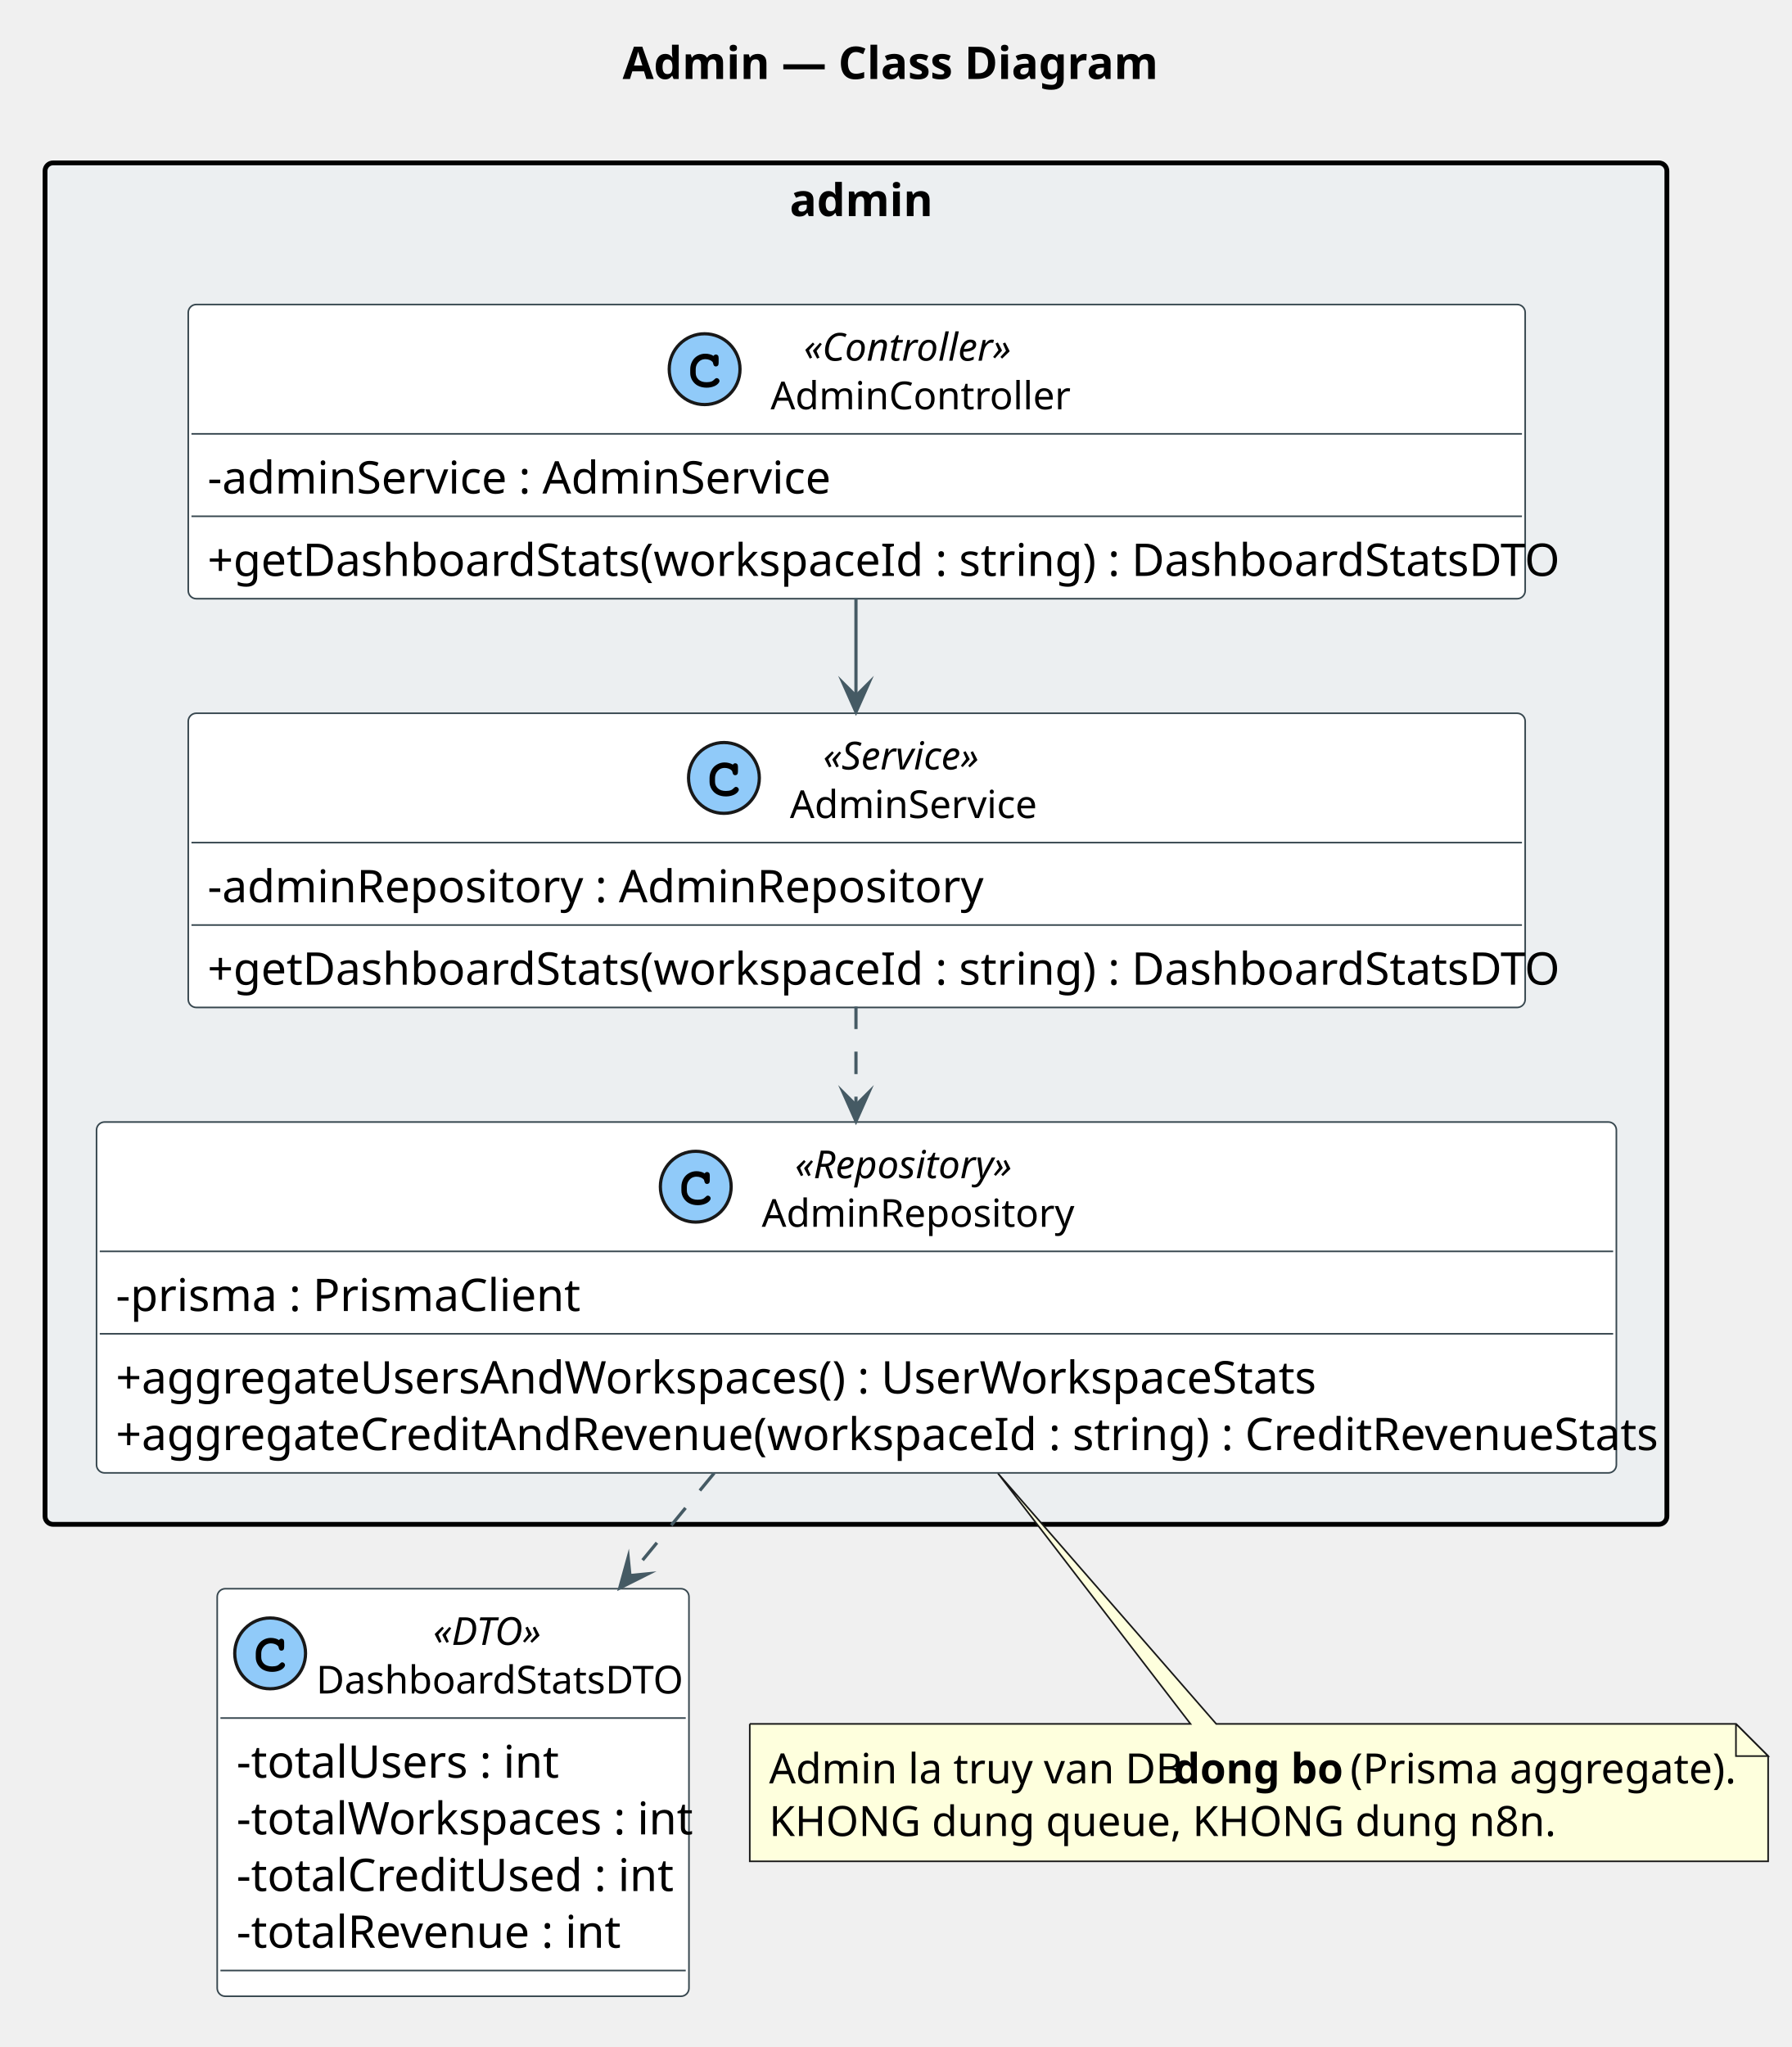
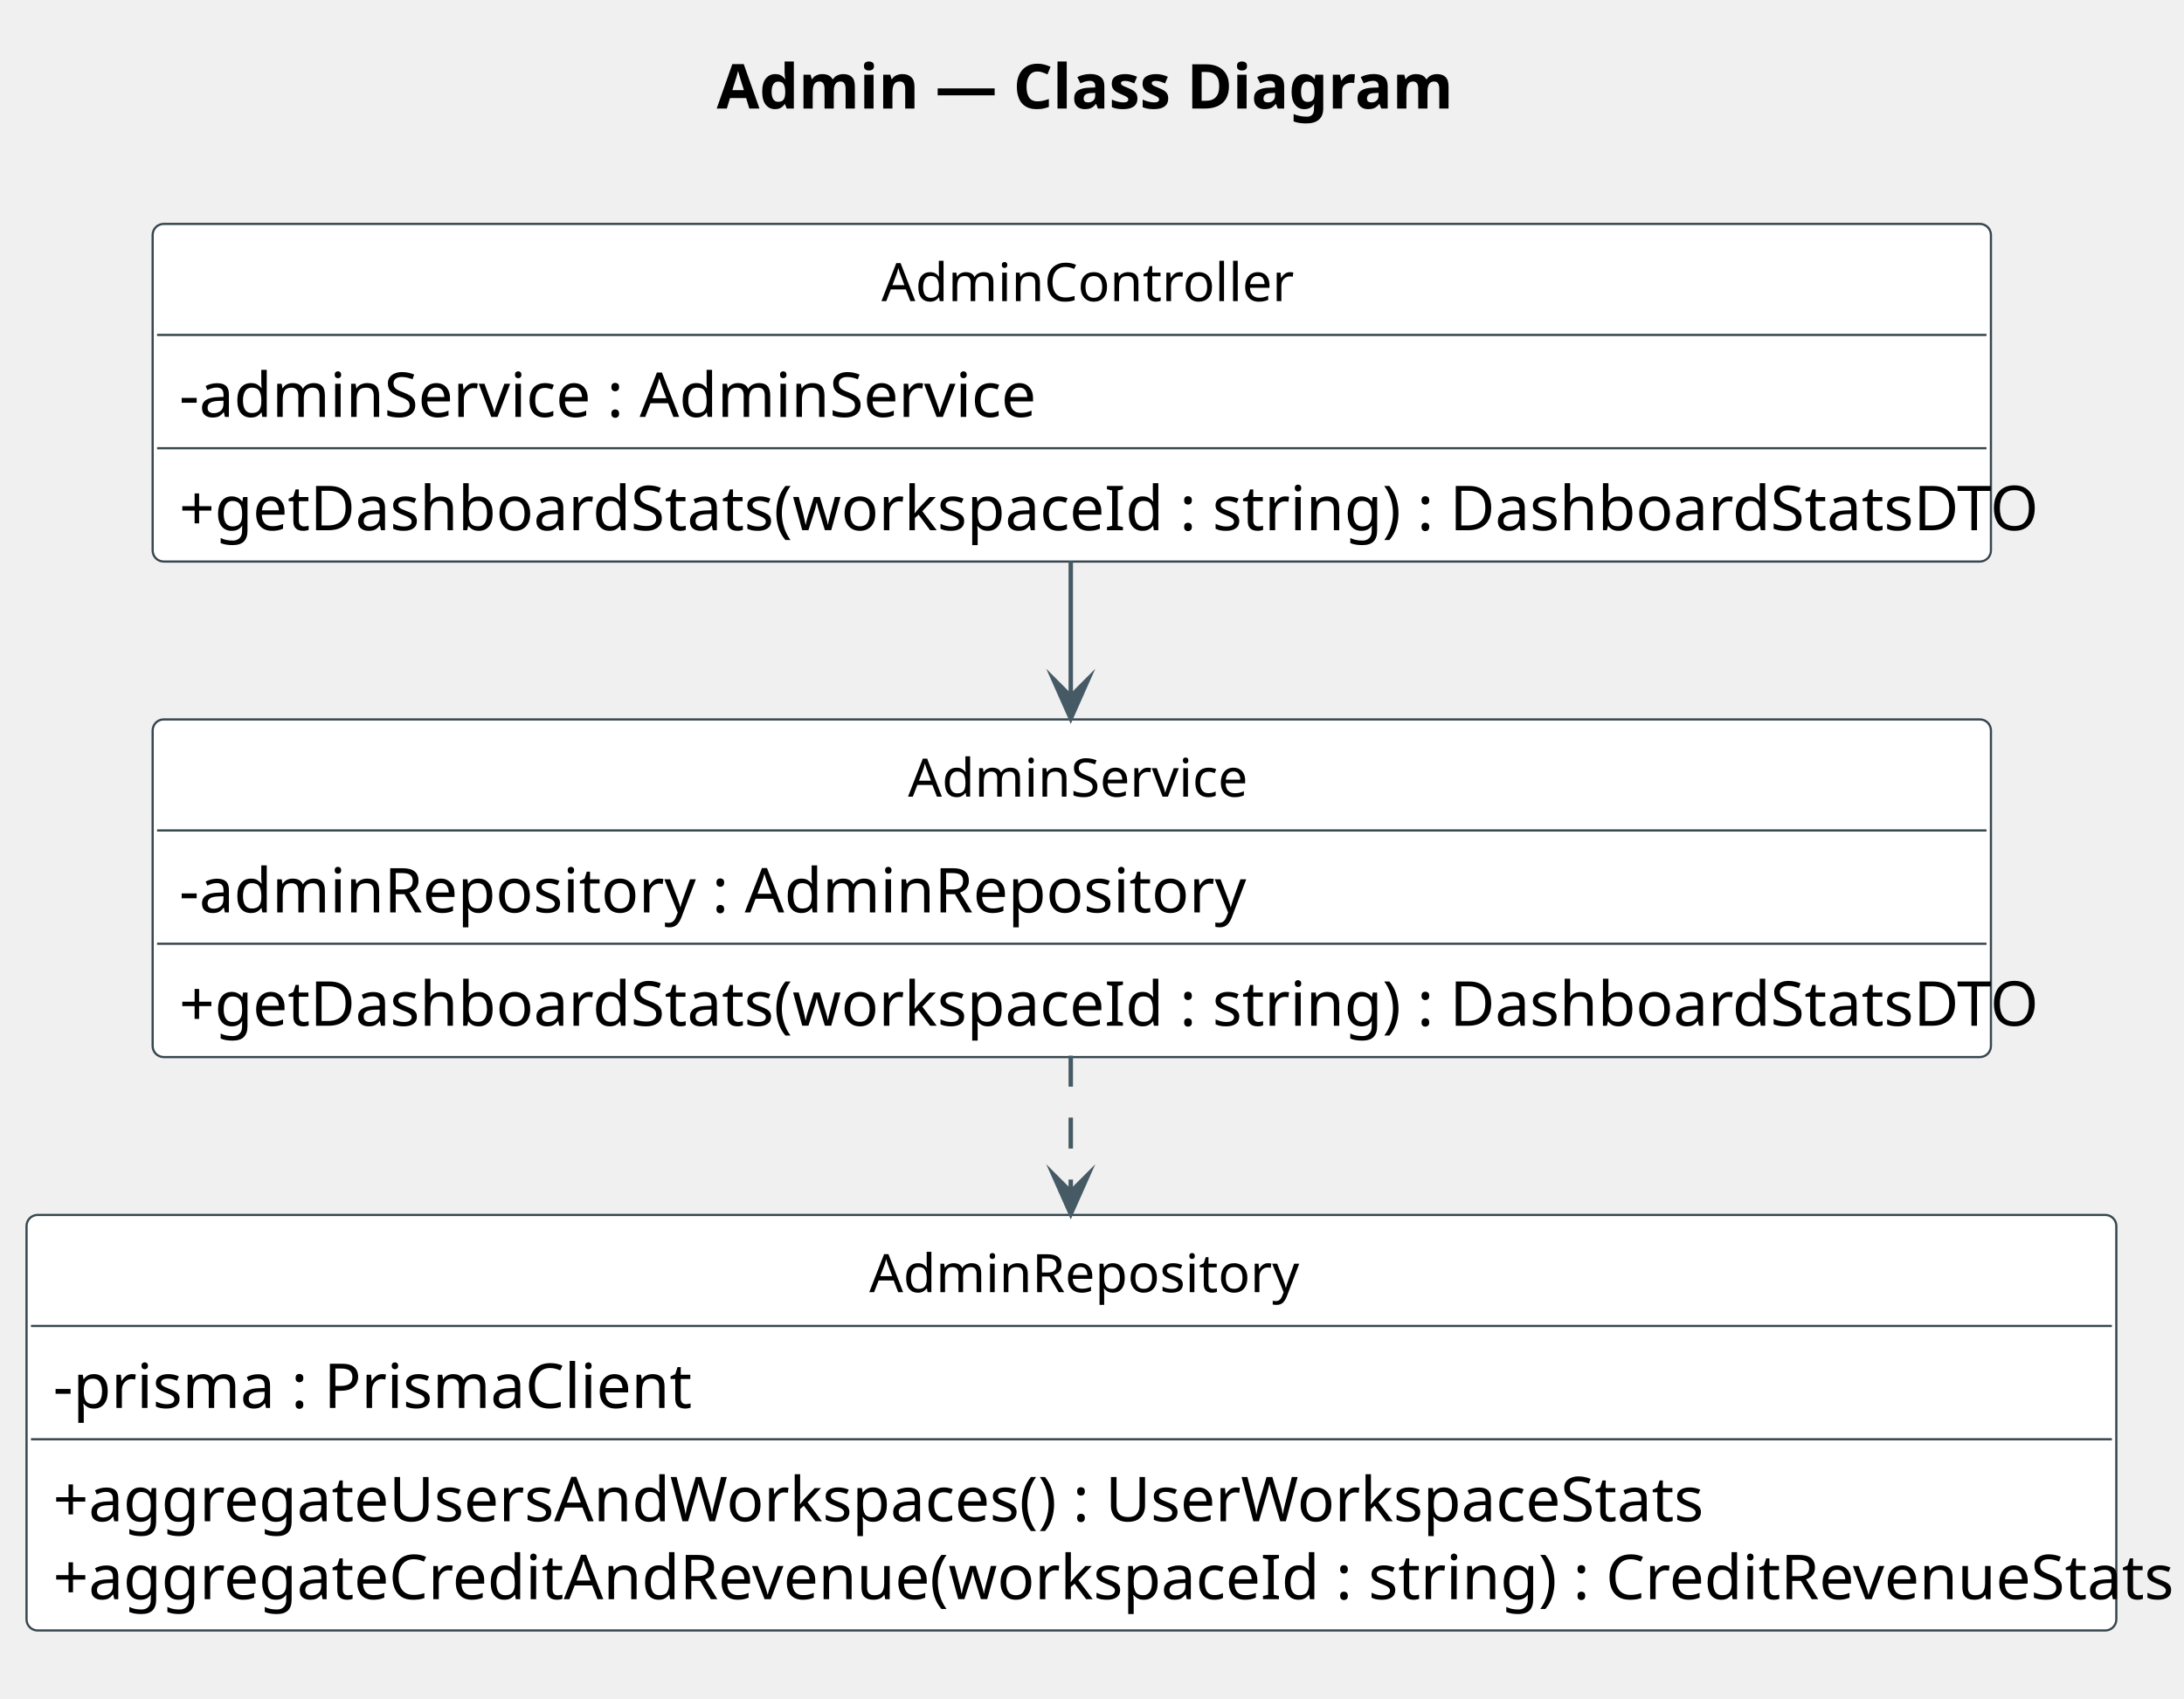
- <svg xmlns="http://www.w3.org/2000/svg" version="1.1" data-diagram-type="CLASS" style="width:696px;height:795px;background:#FFFFFF;" width="696.25px" height="795px" viewBox="0 0 696 795" zoomAndPan="magnify" preserveAspectRatio="none" contentStyleType="text/css">
+ <svg xmlns="http://www.w3.org/2000/svg" version="1.1" data-diagram-type="CLASS" style="width:617px;height:480px;background:#FFFFFF;" width="617.5px" height="480px" viewBox="0 0 617 480" zoomAndPan="magnify" preserveAspectRatio="none" contentStyleType="text/css">
  <defs />
  <g font-family="sans-serif" lengthAdjust="spacing">
    <g class="title" data-source-line="13">
-       <text x="241.852" y="30.667" fill="#000" font-size="17.5" textLength="203.796" font-weight="700">Admin — Class Diagram</text>
+       <text x="202.477" y="30.667" fill="#000" font-size="17.5" textLength="203.796" font-weight="700">Admin — Class Diagram</text>
    </g>
-     <g class="cluster" data-qualified-name="admin" id="ent0001" data-source-line="15">
-       <rect x="17.5" y="63.262" width="630" height="528.75" fill="#ECEFF1" style="stroke:#000;stroke-width:1.875;" rx="3.125" ry="3.125" />
-       <text x="306.733" y="83.928" fill="#000" font-size="17.5" textLength="51.534" font-weight="700">admin</text>
+     <g class="entity" data-qualified-name="AdminController" id="ent0001" data-source-line="15">
+       <rect x="43.125" y="63.262" width="519.33" height="95.391" fill="#FFF" style="stroke:#37474F;stroke-width:0.625;" rx="3.125" ry="3.125" />
+       <text x="249.019" y="85.083" fill="#000" font-size="15" textLength="107.542">AdminController</text>
+       <line x1="44.375" y1="94.629" x2="561.205" y2="94.629" style="stroke:#37474F;stroke-width:0.625;" />
+       <text x="50.625" y="117.795" fill="#000" font-size="17.5" textLength="234.387">-adminService : AdminService</text>
+       <line x1="44.375" y1="126.641" x2="561.205" y2="126.641" style="stroke:#37474F;stroke-width:0.625;" />
+       <text x="50.625" y="149.807" fill="#000" font-size="17.5" textLength="504.33">+getDashboardStats(workspaceId : string) : DashboardStatsDTO</text>
    </g>
-     <g class="entity" data-qualified-name="DashboardStatsDTO" id="ent0005" data-source-line="31">
-       <rect x="84.375" y="617.012" width="183.25" height="158.281" fill="#FFF" style="stroke:#37474F;stroke-width:0.625;" rx="3.125" ry="3.125" />
-       <ellipse cx="104.936" cy="642.129" rx="13.75" ry="13.75" fill="#90CAF9" style="stroke:#181818;stroke-width:1.25;" />
-       <path d="M108.393,636.973 Q108.588,636.699 108.822,636.563 Q109.057,636.426 109.33,636.426 Q109.799,636.426 110.092,636.758 Q110.385,637.07 110.385,637.832 L110.385,639.648 Q110.385,640.41 110.092,640.742 Q109.799,641.074 109.33,641.074 Q108.9,641.074 108.646,640.82 Q108.393,640.586 108.256,639.941 Q108.197,639.492 107.963,639.258 Q107.553,638.789 106.791,638.516 Q106.029,638.242 105.248,638.242 Q104.291,638.242 103.49,638.652 Q102.709,639.063 102.084,640 Q101.479,640.938 101.479,642.227 L101.479,643.594 Q101.479,645.137 102.592,646.172 Q103.705,647.188 105.697,647.188 Q106.869,647.188 107.689,646.875 Q108.178,646.68 108.705,646.133 Q109.037,645.801 109.213,645.703 Q109.408,645.605 109.662,645.605 Q110.072,645.605 110.385,645.938 Q110.717,646.25 110.717,646.68 Q110.717,647.109 110.287,647.617 Q109.662,648.34 108.666,648.75 Q107.318,649.316 105.697,649.316 Q103.803,649.316 102.299,648.535 Q101.068,647.91 100.209,646.582 Q99.35,645.234 99.35,643.633 L99.35,642.188 Q99.35,640.527 100.111,639.102 Q100.893,637.656 102.26,636.895 Q103.627,636.113 105.17,636.113 Q106.088,636.113 106.889,636.328 Q107.709,636.523 108.393,636.973 Z " fill="#000" />
-       <text x="168.277" y="638.833" fill="#000" font-size="15" textLength="48.347" font-style="italic">«DTO»</text>
-       <text x="122.838" y="657.7" fill="#000" font-size="15" textLength="139.226">DashboardStatsDTO</text>
-       <line x1="85.625" y1="667.246" x2="266.375" y2="667.246" style="stroke:#37474F;stroke-width:0.625;" />
-       <text x="91.875" y="690.413" fill="#000" font-size="17.5" textLength="117.672">-totalUsers : int</text>
-       <text x="91.875" y="712.424" fill="#000" font-size="17.5" textLength="168.25">-totalWorkspaces : int</text>
-       <text x="91.875" y="734.436" fill="#000" font-size="17.5" textLength="159.508">-totalCreditUsed : int</text>
-       <text x="91.875" y="756.448" fill="#000" font-size="17.5" textLength="142.025">-totalRevenue : int</text>
-       <line x1="85.625" y1="765.293" x2="266.375" y2="765.293" style="stroke:#37474F;stroke-width:0.625;" />
+     <g class="entity" data-qualified-name="AdminService" id="ent0002" data-source-line="19">
+       <rect x="43.125" y="203.262" width="519.33" height="95.391" fill="#FFF" style="stroke:#37474F;stroke-width:0.625;" rx="3.125" ry="3.125" />
+       <text x="256.523" y="225.083" fill="#000" font-size="15" textLength="92.534">AdminService</text>
+       <line x1="44.375" y1="234.629" x2="561.205" y2="234.629" style="stroke:#37474F;stroke-width:0.625;" />
+       <text x="50.625" y="257.795" fill="#000" font-size="17.5" textLength="284.973">-adminRepository : AdminRepository</text>
+       <line x1="44.375" y1="266.641" x2="561.205" y2="266.641" style="stroke:#37474F;stroke-width:0.625;" />
+       <text x="50.625" y="289.807" fill="#000" font-size="17.5" textLength="504.33">+getDashboardStats(workspaceId : string) : DashboardStatsDTO</text>
    </g>
-     <g class="entity" data-qualified-name="GMN9" id="ent0010" data-source-line="43">
-       <path d="M291.25,669.512 L291.25,722.891 A0,0 0 0 0 291.25,722.891 L686.83,722.891 A0,0 0 0 0 686.83,722.891 L686.83,682.012 L674.33,669.512 L472.442,669.512 L387.588,572.124 L462.442,669.512 L291.25,669.512 A0,0 0 0 0 291.25,669.512" style="stroke:#181818;stroke-width:0.625;" fill="#FEFFDD" />
-       <path d="M674.33,669.512 L674.33,682.012 L686.83,682.012 L674.33,669.512" style="stroke:#181818;stroke-width:0.625;" fill="#FEFFDD" />
-       <text x="298.75" y="692.631" fill="#000" font-size="16.25" textLength="152.629">Admin la truy van DB</text>
-       <text x="455.894" y="692.631" fill="#000" font-size="16.25" textLength="64.072" font-weight="700">dong bo</text>
-       <text x="524.481" y="692.631" fill="#000" font-size="16.25" textLength="143.6">(Prisma aggregate).</text>
-       <text x="298.75" y="713.07" fill="#000" font-size="16.25" textLength="295.38">KHONG dung queue, KHONG dung n8n.</text>
+     <g class="entity" data-qualified-name="AdminRepository" id="ent0003" data-source-line="23">
+       <rect x="7.5" y="343.262" width="590.381" height="117.402" fill="#FFF" style="stroke:#37474F;stroke-width:0.625;" rx="3.125" ry="3.125" />
+       <text x="245.583" y="365.083" fill="#000" font-size="15" textLength="114.214">AdminRepository</text>
+       <line x1="8.75" y1="374.629" x2="596.631" y2="374.629" style="stroke:#37474F;stroke-width:0.625;" />
+       <text x="15" y="397.795" fill="#000" font-size="17.5" textLength="172.112">-prisma : PrismaClient</text>
+       <line x1="8.75" y1="406.641" x2="596.631" y2="406.641" style="stroke:#37474F;stroke-width:0.625;" />
+       <text x="15" y="429.807" fill="#000" font-size="17.5" textLength="452.744">+aggregateUsersAndWorkspaces() : UserWorkspaceStats</text>
+       <text x="15" y="451.819" fill="#000" font-size="17.5" textLength="575.381">+aggregateCreditAndRevenue(workspaceId : string) : CreditRevenueStats</text>
    </g>
-     <g class="entity" data-qualified-name="admin.AdminController" id="ent0002" data-source-line="16">
-       <rect x="73.125" y="118.262" width="519.33" height="114.258" fill="#FFF" style="stroke:#37474F;stroke-width:0.625;" rx="3.125" ry="3.125" />
-       <ellipse cx="273.707" cy="143.379" rx="13.75" ry="13.75" fill="#90CAF9" style="stroke:#181818;stroke-width:1.25;" />
-       <path d="M277.164,138.223 Q277.359,137.949 277.593,137.813 Q277.828,137.676 278.101,137.676 Q278.57,137.676 278.863,138.008 Q279.156,138.32 279.156,139.082 L279.156,140.898 Q279.156,141.66 278.863,141.992 Q278.57,142.324 278.101,142.324 Q277.672,142.324 277.418,142.07 Q277.164,141.836 277.027,141.191 Q276.968,140.742 276.734,140.508 Q276.324,140.039 275.562,139.766 Q274.8,139.492 274.019,139.492 Q273.062,139.492 272.261,139.902 Q271.48,140.313 270.855,141.25 Q270.25,142.188 270.25,143.477 L270.25,144.844 Q270.25,146.387 271.363,147.422 Q272.476,148.438 274.468,148.438 Q275.64,148.438 276.461,148.125 Q276.949,147.93 277.476,147.383 Q277.808,147.051 277.984,146.953 Q278.179,146.855 278.433,146.855 Q278.843,146.855 279.156,147.188 Q279.488,147.5 279.488,147.93 Q279.488,148.359 279.058,148.867 Q278.433,149.59 277.437,150 Q276.089,150.566 274.468,150.566 Q272.574,150.566 271.07,149.785 Q269.839,149.16 268.98,147.832 Q268.121,146.484 268.121,144.883 L268.121,143.438 Q268.121,141.777 268.882,140.352 Q269.664,138.906 271.031,138.145 Q272.398,137.363 273.941,137.363 Q274.859,137.363 275.66,137.578 Q276.48,137.773 277.164,138.223 Z " fill="#000" />
-       <text x="312.248" y="140.083" fill="#000" font-size="15" textLength="81.709" font-style="italic">«Controller»</text>
-       <text x="299.332" y="158.95" fill="#000" font-size="15" textLength="107.542">AdminController</text>
-       <line x1="74.375" y1="168.496" x2="591.205" y2="168.496" style="stroke:#37474F;stroke-width:0.625;" />
-       <text x="80.625" y="191.663" fill="#000" font-size="17.5" textLength="234.387">-adminService : AdminService</text>
-       <line x1="74.375" y1="200.508" x2="591.205" y2="200.508" style="stroke:#37474F;stroke-width:0.625;" />
-       <text x="80.625" y="223.674" fill="#000" font-size="17.5" textLength="504.33">+getDashboardStats(workspaceId : string) : DashboardStatsDTO</text>
+     <g class="link" data-entity-1="ent0001" data-entity-2="ent0002" id="lnk4" data-link-type="dependency">
+       <polygon points="302.5,203.008,307.5,191.758,302.5,196.758,297.5,191.758,302.5,203.008" fill="#455A64" style="stroke:#455A64;stroke-width:1.25;stroke-linejoin:miter;stroke-miterlimit:10;" />
+       <path d="M302.5,158.563 C302.5,172.898 302.5,182.426 302.5,196.758" style="stroke:#455A64;stroke-width:1.25;" fill="none" />
    </g>
-     <g class="entity" data-qualified-name="admin.AdminService" id="ent0003" data-source-line="20">
-       <rect x="73.125" y="277.012" width="519.33" height="114.258" fill="#FFF" style="stroke:#37474F;stroke-width:0.625;" rx="3.125" ry="3.125" />
-       <ellipse cx="281.21" cy="302.129" rx="13.75" ry="13.75" fill="#90CAF9" style="stroke:#181818;stroke-width:1.25;" />
-       <path d="M284.667,296.973 Q284.863,296.699 285.097,296.563 Q285.331,296.426 285.605,296.426 Q286.074,296.426 286.367,296.758 Q286.66,297.07 286.66,297.832 L286.66,299.648 Q286.66,300.41 286.367,300.742 Q286.074,301.074 285.605,301.074 Q285.175,301.074 284.921,300.82 Q284.667,300.586 284.531,299.941 Q284.472,299.492 284.238,299.258 Q283.828,298.789 283.066,298.516 Q282.304,298.242 281.523,298.242 Q280.566,298.242 279.765,298.652 Q278.984,299.063 278.359,300 Q277.753,300.938 277.753,302.227 L277.753,303.594 Q277.753,305.137 278.867,306.172 Q279.98,307.188 281.972,307.188 Q283.144,307.188 283.964,306.875 Q284.453,306.68 284.98,306.133 Q285.312,305.801 285.488,305.703 Q285.683,305.605 285.937,305.605 Q286.347,305.605 286.66,305.938 Q286.992,306.25 286.992,306.68 Q286.992,307.109 286.562,307.617 Q285.937,308.34 284.941,308.75 Q283.593,309.316 281.972,309.316 Q280.078,309.316 278.574,308.535 Q277.343,307.91 276.484,306.582 Q275.624,305.234 275.624,303.633 L275.624,302.188 Q275.624,300.527 276.386,299.102 Q277.167,297.656 278.535,296.895 Q279.902,296.113 281.445,296.113 Q282.363,296.113 283.163,296.328 Q283.984,296.523 284.667,296.973 Z " fill="#000" />
-       <text x="319.752" y="298.833" fill="#000" font-size="15" textLength="66.702" font-style="italic">«Service»</text>
-       <text x="306.835" y="317.7" fill="#000" font-size="15" textLength="92.534">AdminService</text>
-       <line x1="74.375" y1="327.246" x2="591.205" y2="327.246" style="stroke:#37474F;stroke-width:0.625;" />
-       <text x="80.625" y="350.413" fill="#000" font-size="17.5" textLength="284.973">-adminRepository : AdminRepository</text>
-       <line x1="74.375" y1="359.258" x2="591.205" y2="359.258" style="stroke:#37474F;stroke-width:0.625;" />
-       <text x="80.625" y="382.424" fill="#000" font-size="17.5" textLength="504.33">+getDashboardStats(workspaceId : string) : DashboardStatsDTO</text>
-     </g>
-     <g class="entity" data-qualified-name="admin.AdminRepository" id="ent0004" data-source-line="24">
-       <rect x="37.5" y="435.762" width="590.381" height="136.27" fill="#FFF" style="stroke:#37474F;stroke-width:0.625;" rx="3.125" ry="3.125" />
-       <ellipse cx="270.271" cy="460.879" rx="13.75" ry="13.75" fill="#90CAF9" style="stroke:#181818;stroke-width:1.25;" />
-       <path d="M273.728,455.723 Q273.923,455.449 274.158,455.313 Q274.392,455.176 274.666,455.176 Q275.134,455.176 275.427,455.508 Q275.72,455.82 275.72,456.582 L275.72,458.398 Q275.72,459.16 275.427,459.492 Q275.134,459.824 274.666,459.824 Q274.236,459.824 273.982,459.57 Q273.728,459.336 273.591,458.691 Q273.533,458.242 273.298,458.008 Q272.888,457.539 272.126,457.266 Q271.365,456.992 270.583,456.992 Q269.626,456.992 268.826,457.402 Q268.044,457.813 267.419,458.75 Q266.814,459.688 266.814,460.977 L266.814,462.344 Q266.814,463.887 267.927,464.922 Q269.041,465.938 271.033,465.938 Q272.205,465.938 273.025,465.625 Q273.513,465.43 274.041,464.883 Q274.373,464.551 274.548,464.453 Q274.744,464.355 274.998,464.355 Q275.408,464.355 275.72,464.688 Q276.052,465 276.052,465.43 Q276.052,465.859 275.623,466.367 Q274.998,467.09 274.001,467.5 Q272.654,468.066 271.033,468.066 Q269.138,468.066 267.634,467.285 Q266.404,466.66 265.544,465.332 Q264.685,463.984 264.685,462.383 L264.685,460.938 Q264.685,459.277 265.447,457.852 Q266.228,456.406 267.595,455.645 Q268.962,454.863 270.505,454.863 Q271.423,454.863 272.224,455.078 Q273.044,455.273 273.728,455.723 Z " fill="#000" />
-       <text x="308.812" y="457.583" fill="#000" font-size="15" textLength="88.381" font-style="italic">«Repository»</text>
-       <text x="295.896" y="476.45" fill="#000" font-size="15" textLength="114.214">AdminRepository</text>
-       <line x1="38.75" y1="485.996" x2="626.631" y2="485.996" style="stroke:#37474F;stroke-width:0.625;" />
-       <text x="45" y="509.163" fill="#000" font-size="17.5" textLength="172.112">-prisma : PrismaClient</text>
-       <line x1="38.75" y1="518.008" x2="626.631" y2="518.008" style="stroke:#37474F;stroke-width:0.625;" />
-       <text x="45" y="541.174" fill="#000" font-size="17.5" textLength="452.744">+aggregateUsersAndWorkspaces() : UserWorkspaceStats</text>
-       <text x="45" y="563.186" fill="#000" font-size="17.5" textLength="575.381">+aggregateCreditAndRevenue(workspaceId : string) : CreditRevenueStats</text>
-     </g>
-     <g class="link" data-entity-1="ent0002" data-entity-2="ent0003" id="lnk6" data-link-type="dependency">
-       <polygon points="332.5,276.534,337.5,265.284,332.5,270.284,327.5,265.284,332.5,276.534" fill="#455A64" style="stroke:#455A64;stroke-width:1.25;stroke-linejoin:miter;stroke-miterlimit:10;" />
-       <path d="M332.5,232.355 C332.5,246.716 332.5,255.916 332.5,270.284" style="stroke:#455A64;stroke-width:1.25;" fill="none" />
-     </g>
-     <g class="link" data-entity-1="ent0003" data-entity-2="ent0004" id="lnk7" data-link-type="dependency">
-       <polygon points="332.5,435.469,337.5,424.219,332.5,429.219,327.5,424.219,332.5,435.469" fill="#455A64" style="stroke:#455A64;stroke-width:1.25;stroke-linejoin:miter;stroke-miterlimit:10;" />
-       <path d="M332.5,390.912 C332.5,405.187 332.5,414.437 332.5,429.219" style="stroke:#455A64;stroke-width:1.25;stroke-dasharray:8.75,8.75;" fill="none" />
-     </g>
-     <g class="link" data-entity-1="ent0004" data-entity-2="ent0005" id="lnk8" data-link-type="dependency">
-       <polygon points="240.729,616.731,251.736,611.217,244.699,611.903,244.013,604.866,240.729,616.731" fill="#455A64" style="stroke:#455A64;stroke-width:1.25;stroke-linejoin:miter;stroke-miterlimit:10;" />
-       <path d="M277.412,572.124 C265.551,586.547 256.881,597.089 244.699,611.903" style="stroke:#455A64;stroke-width:1.25;stroke-dasharray:8.75,8.75;" fill="none" />
+     <g class="link" data-entity-1="ent0002" data-entity-2="ent0003" id="lnk5" data-link-type="dependency">
+       <polygon points="302.5,342.995,307.5,331.745,302.5,336.745,297.5,331.745,302.5,342.995" fill="#455A64" style="stroke:#455A64;stroke-width:1.25;stroke-linejoin:miter;stroke-miterlimit:10;" />
+       <path d="M302.5,298.262 C302.5,312.419 302.5,321.921 302.5,336.745" style="stroke:#455A64;stroke-width:1.25;stroke-dasharray:8.75,8.75;" fill="none" />
    </g>
  </g>
</svg>
